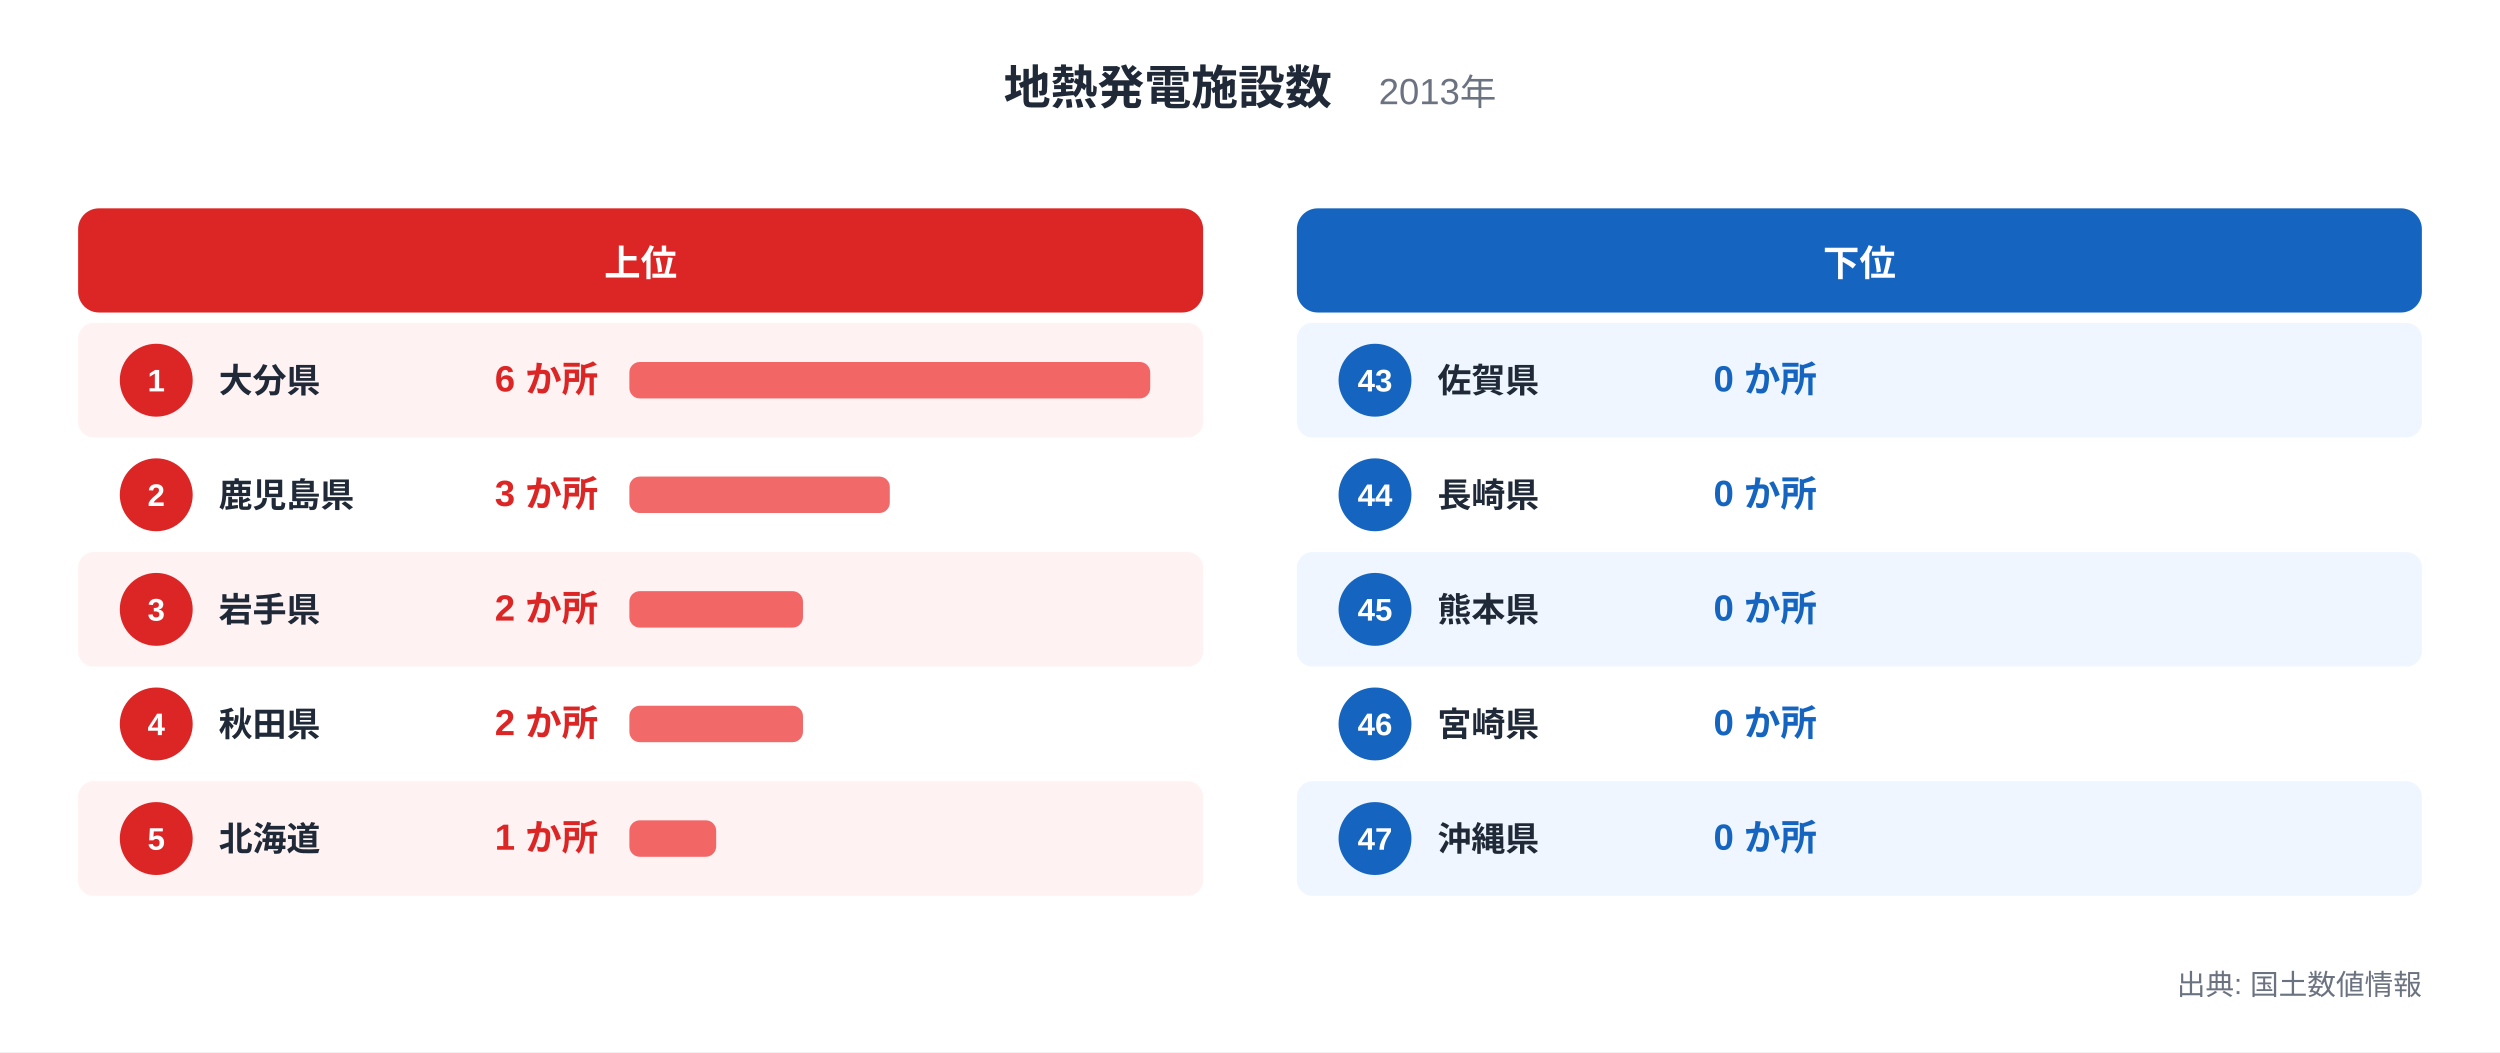
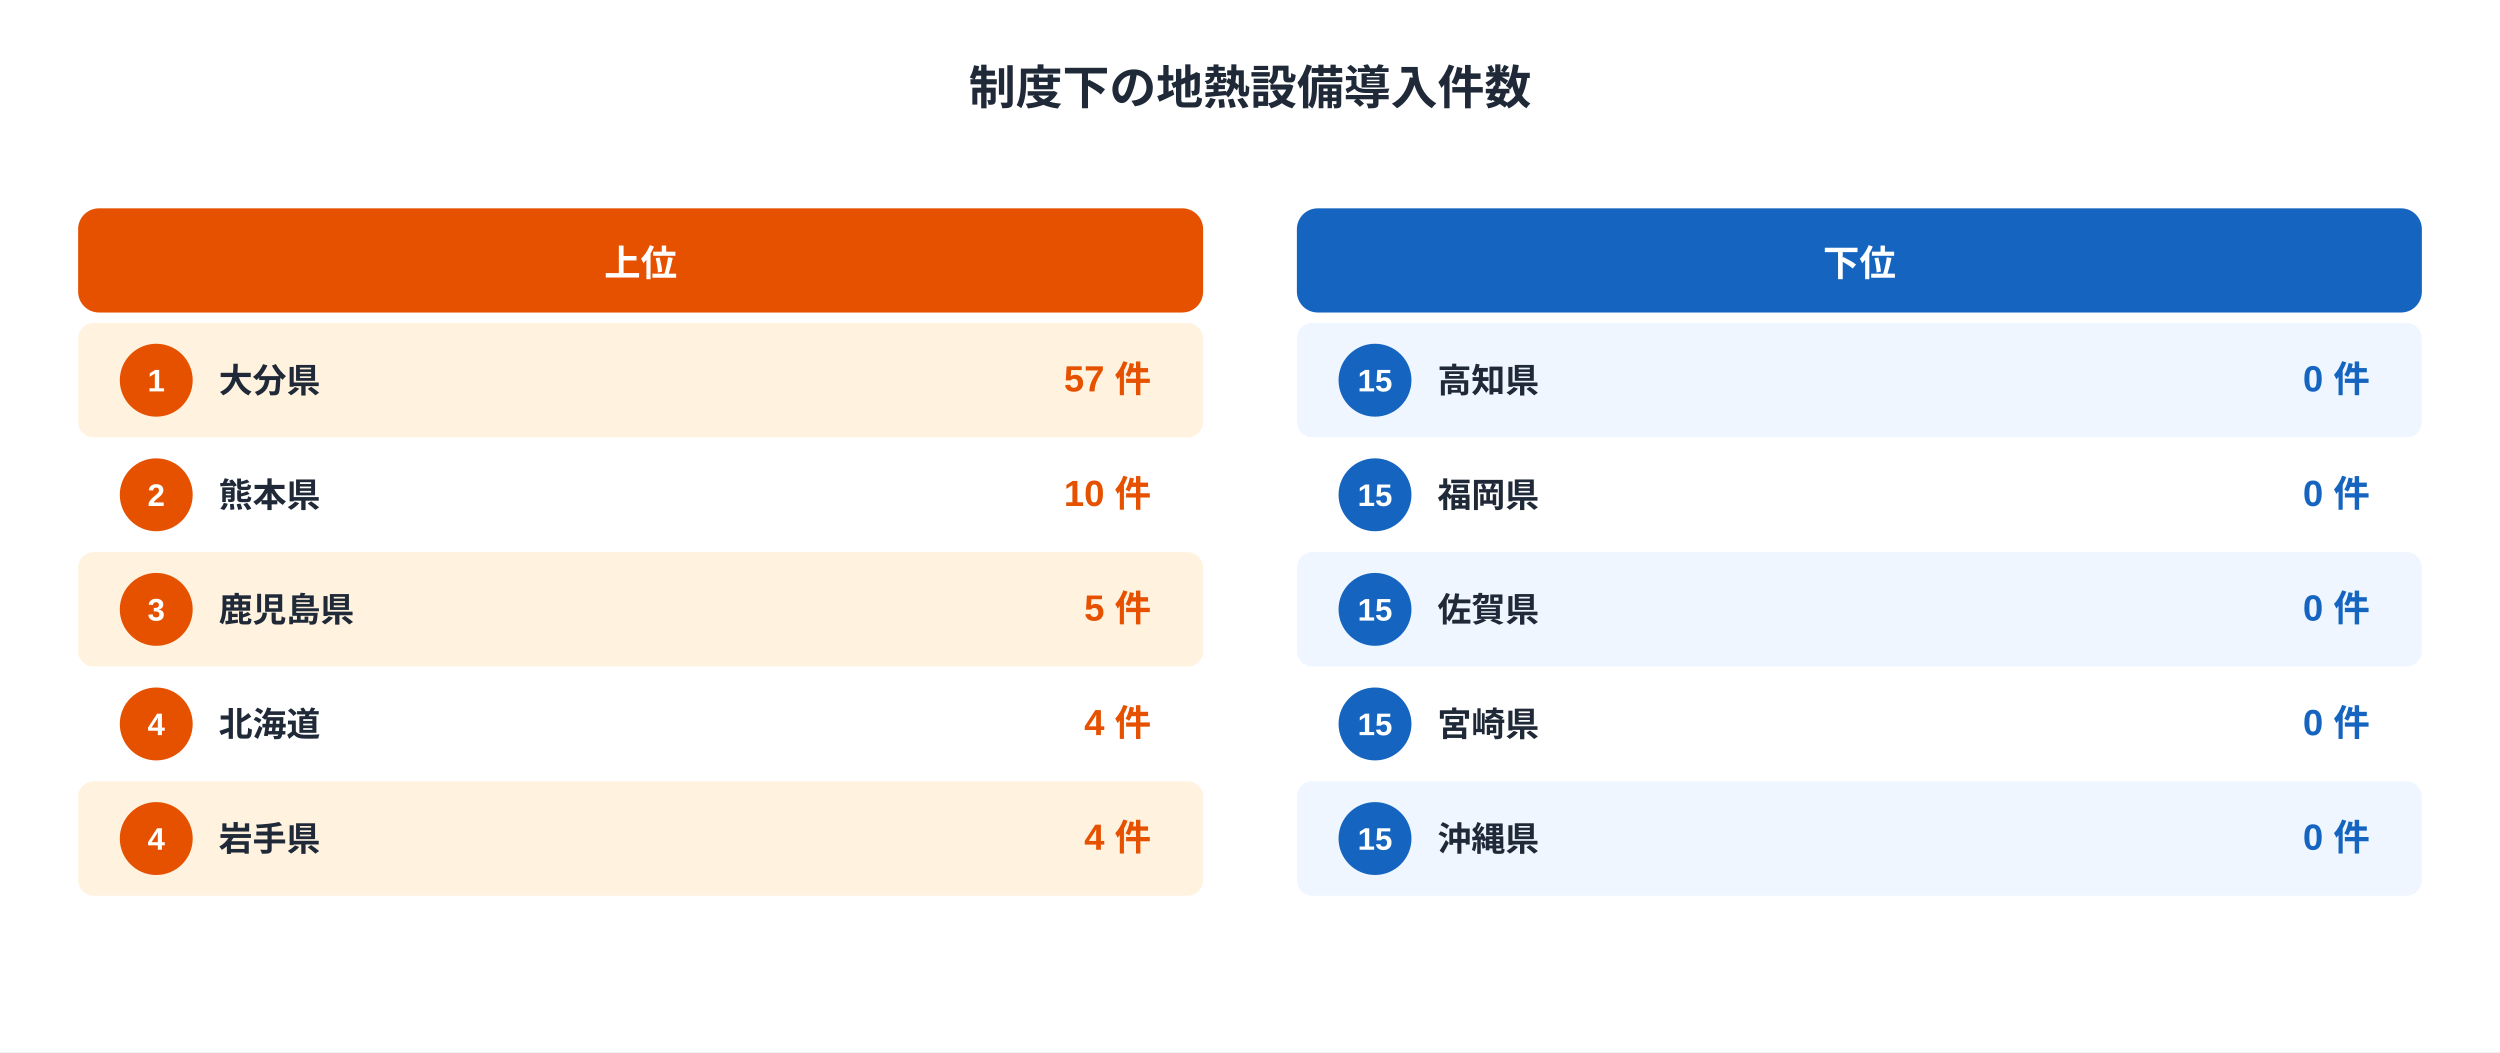
- <svg xmlns="http://www.w3.org/2000/svg" width="960" height="404" viewBox="0 0 960 404" font-family="'Helvetica Neue', Arial, 'Hiragino Kaku Gothic ProN', sans-serif" role="img" aria-label="地熱発電施設数">
+ <svg xmlns="http://www.w3.org/2000/svg" width="960" height="404" viewBox="0 0 960 404" font-family="'Helvetica Neue', Arial, 'Hiragino Kaku Gothic ProN', sans-serif" role="img" aria-label="制度下の地熱設備導入件数">
  <style>
    .svg-bg{fill:#ffffff}
    .svg-plot{fill:#f9fafb}
    .svg-plot-border{stroke:#d1d5db}
    .svg-title{fill:#1f2937}
    .svg-axis{fill:#374151}
    .svg-tick{fill:#6b7280}
    .svg-grid{stroke:#e5e7eb}
    @media (prefers-color-scheme:dark){
    .svg-bg{fill:#0f172a}
    .svg-plot{fill:#1e293b}
    .svg-plot-border{stroke:#334155}
    .svg-title{fill:#e2e8f0}
    .svg-axis{fill:#cbd5e1}
    .svg-tick{fill:#94a3b8}
    .svg-grid{stroke:#334155}
    }
  </style>
  <rect width="960" height="404" class="svg-bg" />
-   <text x="480" y="40" text-anchor="middle" font-size="18" font-weight="bold" class="svg-title">地熱発電施設数　<tspan font-size="14" font-weight="normal" class="svg-tick">2013年</tspan>
-   </text>
-   <rect x="30" y="80" width="432" height="40" rx="8" fill="#dc2626" />
+   <text x="480" y="40" text-anchor="middle" font-size="18" font-weight="bold" class="svg-title">制度下の地熱設備導入件数</text>
+   <rect x="30" y="80" width="432" height="40" rx="8" fill="#e65100" />
  <text x="246" y="106" text-anchor="middle" font-size="14" font-weight="bold" fill="#ffffff">上位</text>
-   <rect x="30" y="124" width="432" height="44" rx="6" fill="#fef2f2" />
-   <circle cx="60" cy="146" r="14" fill="#dc2626" />
+   <rect x="30" y="124" width="432" height="44" rx="6" fill="#fff3e0" />
+   <circle cx="60" cy="146" r="14" fill="#e65100" />
  <text x="60" y="150.3" text-anchor="middle" font-size="12" font-weight="bold" fill="#ffffff">1</text>
  <text x="84" y="150.7" font-size="13" font-weight="bold" fill="#1f2937">大分県</text>
-   <text x="229.68" y="150.3" text-anchor="end" font-size="14" font-weight="700" fill="#dc2626">6 か所</text>
-   <rect x="241.68" y="139" width="200" height="14" rx="4" fill="#ef4444" opacity="0.8" />
+   <text x="442" y="150.3" text-anchor="end" font-size="14" font-weight="700" fill="#e65100">57 件</text>
  <rect x="30" y="168" width="432" height="44" rx="6" fill="#ffffff" />
-   <circle cx="60" cy="190" r="14" fill="#dc2626" />
+   <circle cx="60" cy="190" r="14" fill="#e65100" />
  <text x="60" y="194.3" text-anchor="middle" font-size="12" font-weight="bold" fill="#ffffff">2</text>
-   <text x="84" y="194.7" font-size="13" font-weight="bold" fill="#1f2937">鹿児島県</text>
-   <text x="229.68" y="194.3" text-anchor="end" font-size="14" font-weight="700" fill="#dc2626">3 か所</text>
-   <rect x="241.68" y="183" width="100" height="14" rx="4" fill="#ef4444" opacity="0.8" />
-   <rect x="30" y="212" width="432" height="44" rx="6" fill="#fef2f2" />
-   <circle cx="60" cy="234" r="14" fill="#dc2626" />
+   <text x="84" y="194.7" font-size="13" font-weight="bold" fill="#1f2937">熊本県</text>
+   <text x="442" y="194.3" text-anchor="end" font-size="14" font-weight="700" fill="#e65100">10 件</text>
+   <rect x="30" y="212" width="432" height="44" rx="6" fill="#fff3e0" />
+   <circle cx="60" cy="234" r="14" fill="#e65100" />
  <text x="60" y="238.3" text-anchor="middle" font-size="12" font-weight="bold" fill="#ffffff">3</text>
-   <text x="84" y="238.7" font-size="13" font-weight="bold" fill="#1f2937">岩手県</text>
-   <text x="229.68" y="238.3" text-anchor="end" font-size="14" font-weight="700" fill="#dc2626">2 か所</text>
-   <rect x="241.68" y="227" width="66.667" height="14" rx="4" fill="#ef4444" opacity="0.8" />
+   <text x="84" y="238.7" font-size="13" font-weight="bold" fill="#1f2937">鹿児島県</text>
+   <text x="442" y="238.3" text-anchor="end" font-size="14" font-weight="700" fill="#e65100">5 件</text>
  <rect x="30" y="256" width="432" height="44" rx="6" fill="#ffffff" />
-   <circle cx="60" cy="278" r="14" fill="#dc2626" />
+   <circle cx="60" cy="278" r="14" fill="#e65100" />
  <text x="60" y="282.3" text-anchor="middle" font-size="12" font-weight="bold" fill="#ffffff">4</text>
-   <text x="84" y="282.7" font-size="13" font-weight="bold" fill="#1f2937">秋田県</text>
-   <text x="229.68" y="282.3" text-anchor="end" font-size="14" font-weight="700" fill="#dc2626">2 か所</text>
-   <rect x="241.68" y="271" width="66.667" height="14" rx="4" fill="#ef4444" opacity="0.8" />
-   <rect x="30" y="300" width="432" height="44" rx="6" fill="#fef2f2" />
-   <circle cx="60" cy="322" r="14" fill="#dc2626" />
-   <text x="60" y="326.3" text-anchor="middle" font-size="12" font-weight="bold" fill="#ffffff">5</text>
-   <text x="84" y="326.7" font-size="13" font-weight="bold" fill="#1f2937">北海道</text>
-   <text x="229.68" y="326.3" text-anchor="end" font-size="14" font-weight="700" fill="#dc2626">1 か所</text>
-   <rect x="241.68" y="315" width="33.333" height="14" rx="4" fill="#ef4444" opacity="0.8" />
+   <text x="84" y="282.7" font-size="13" font-weight="bold" fill="#1f2937">北海道</text>
+   <text x="442" y="282.3" text-anchor="end" font-size="14" font-weight="700" fill="#e65100">4 件</text>
+   <rect x="30" y="300" width="432" height="44" rx="6" fill="#fff3e0" />
+   <circle cx="60" cy="322" r="14" fill="#e65100" />
+   <text x="60" y="326.3" text-anchor="middle" font-size="12" font-weight="bold" fill="#ffffff">4</text>
+   <text x="84" y="326.7" font-size="13" font-weight="bold" fill="#1f2937">岩手県</text>
+   <text x="442" y="326.3" text-anchor="end" font-size="14" font-weight="700" fill="#e65100">4 件</text>
  <rect x="498" y="80" width="432" height="40" rx="8" fill="#1565c0" />
  <text x="714" y="106" text-anchor="middle" font-size="14" font-weight="bold" fill="#ffffff">下位</text>
  <rect x="498" y="124" width="432" height="44" rx="6" fill="#eff6ff" />
  <circle cx="528" cy="146" r="14" fill="#1565c0" />
-   <text x="528" y="150.3" text-anchor="middle" font-size="12" font-weight="bold" fill="#ffffff">43</text>
-   <text x="552" y="150.7" font-size="13" font-weight="bold" fill="#1f2937">佐賀県</text>
-   <text x="697.68" y="150.3" text-anchor="end" font-size="14" font-weight="700" fill="#1565c0">0 か所</text>
-   <rect x="709.68" y="139" width="0" height="14" rx="4" fill="#42a5f5" opacity="0.8" />
+   <text x="528" y="150.3" text-anchor="middle" font-size="12" font-weight="bold" fill="#ffffff">15</text>
+   <text x="552" y="150.7" font-size="13" font-weight="bold" fill="#1f2937">高知県</text>
+   <text x="910" y="150.3" text-anchor="end" font-size="14" font-weight="700" fill="#1565c0">0 件</text>
  <rect x="498" y="168" width="432" height="44" rx="6" fill="#ffffff" />
  <circle cx="528" cy="190" r="14" fill="#1565c0" />
-   <text x="528" y="194.3" text-anchor="middle" font-size="12" font-weight="bold" fill="#ffffff">44</text>
-   <text x="552" y="194.7" font-size="13" font-weight="bold" fill="#1f2937">長崎県</text>
-   <text x="697.68" y="194.3" text-anchor="end" font-size="14" font-weight="700" fill="#1565c0">0 か所</text>
-   <rect x="709.68" y="183" width="0" height="14" rx="4" fill="#42a5f5" opacity="0.8" />
+   <text x="528" y="194.3" text-anchor="middle" font-size="12" font-weight="bold" fill="#ffffff">15</text>
+   <text x="552" y="194.7" font-size="13" font-weight="bold" fill="#1f2937">福岡県</text>
+   <text x="910" y="194.3" text-anchor="end" font-size="14" font-weight="700" fill="#1565c0">0 件</text>
  <rect x="498" y="212" width="432" height="44" rx="6" fill="#eff6ff" />
  <circle cx="528" cy="234" r="14" fill="#1565c0" />
-   <text x="528" y="238.3" text-anchor="middle" font-size="12" font-weight="bold" fill="#ffffff">45</text>
-   <text x="552" y="238.7" font-size="13" font-weight="bold" fill="#1f2937">熊本県</text>
-   <text x="697.68" y="238.3" text-anchor="end" font-size="14" font-weight="700" fill="#1565c0">0 か所</text>
-   <rect x="709.68" y="227" width="0" height="14" rx="4" fill="#42a5f5" opacity="0.8" />
+   <text x="528" y="238.3" text-anchor="middle" font-size="12" font-weight="bold" fill="#ffffff">15</text>
+   <text x="552" y="238.7" font-size="13" font-weight="bold" fill="#1f2937">佐賀県</text>
+   <text x="910" y="238.3" text-anchor="end" font-size="14" font-weight="700" fill="#1565c0">0 件</text>
  <rect x="498" y="256" width="432" height="44" rx="6" fill="#ffffff" />
  <circle cx="528" cy="278" r="14" fill="#1565c0" />
-   <text x="528" y="282.3" text-anchor="middle" font-size="12" font-weight="bold" fill="#ffffff">46</text>
+   <text x="528" y="282.3" text-anchor="middle" font-size="12" font-weight="bold" fill="#ffffff">15</text>
  <text x="552" y="282.7" font-size="13" font-weight="bold" fill="#1f2937">宮崎県</text>
-   <text x="697.68" y="282.3" text-anchor="end" font-size="14" font-weight="700" fill="#1565c0">0 か所</text>
-   <rect x="709.68" y="271" width="0" height="14" rx="4" fill="#42a5f5" opacity="0.8" />
+   <text x="910" y="282.3" text-anchor="end" font-size="14" font-weight="700" fill="#1565c0">0 件</text>
  <rect x="498" y="300" width="432" height="44" rx="6" fill="#eff6ff" />
  <circle cx="528" cy="322" r="14" fill="#1565c0" />
-   <text x="528" y="326.3" text-anchor="middle" font-size="12" font-weight="bold" fill="#ffffff">47</text>
+   <text x="528" y="326.3" text-anchor="middle" font-size="12" font-weight="bold" fill="#ffffff">15</text>
  <text x="552" y="326.7" font-size="13" font-weight="bold" fill="#1f2937">沖縄県</text>
-   <text x="697.68" y="326.3" text-anchor="end" font-size="14" font-weight="700" fill="#1565c0">0 か所</text>
-   <rect x="709.68" y="315" width="0" height="14" rx="4" fill="#42a5f5" opacity="0.8" />
-   <text x="930" y="382" text-anchor="end" font-size="11" class="svg-tick">出典: 国土数値情報</text>
+   <text x="910" y="326.3" text-anchor="end" font-size="14" font-weight="700" fill="#1565c0">0 件</text>
</svg>
